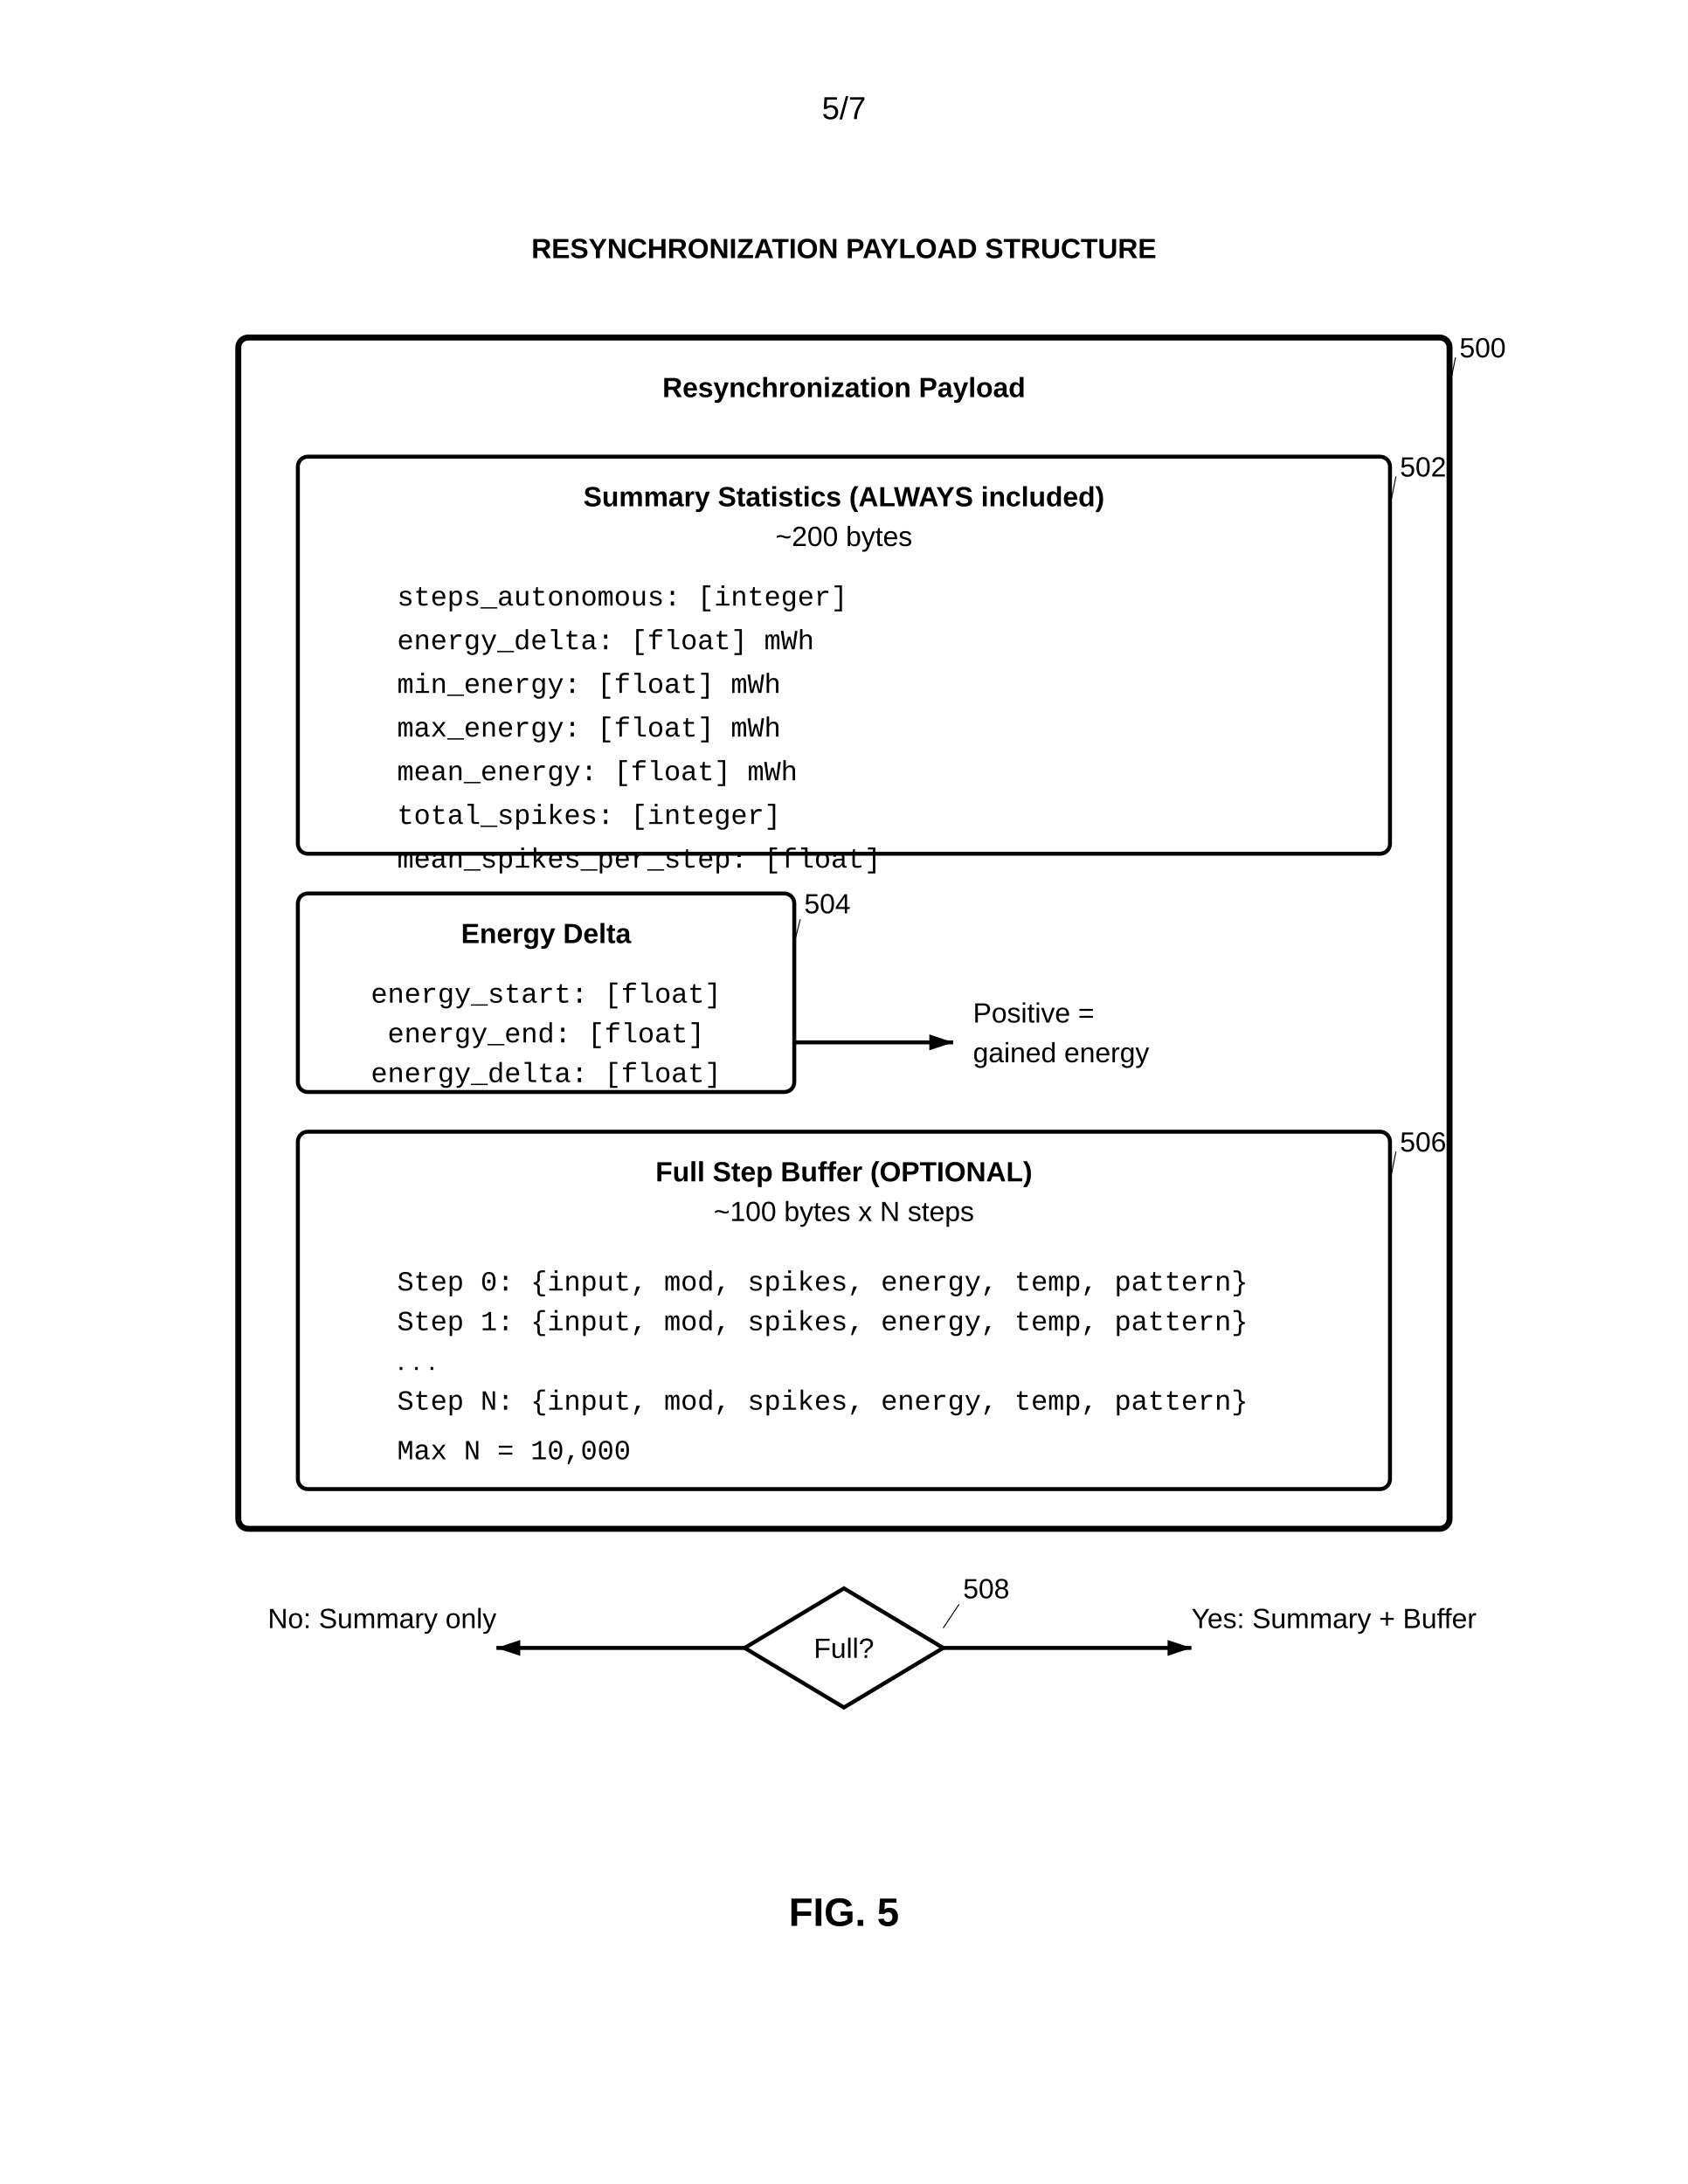
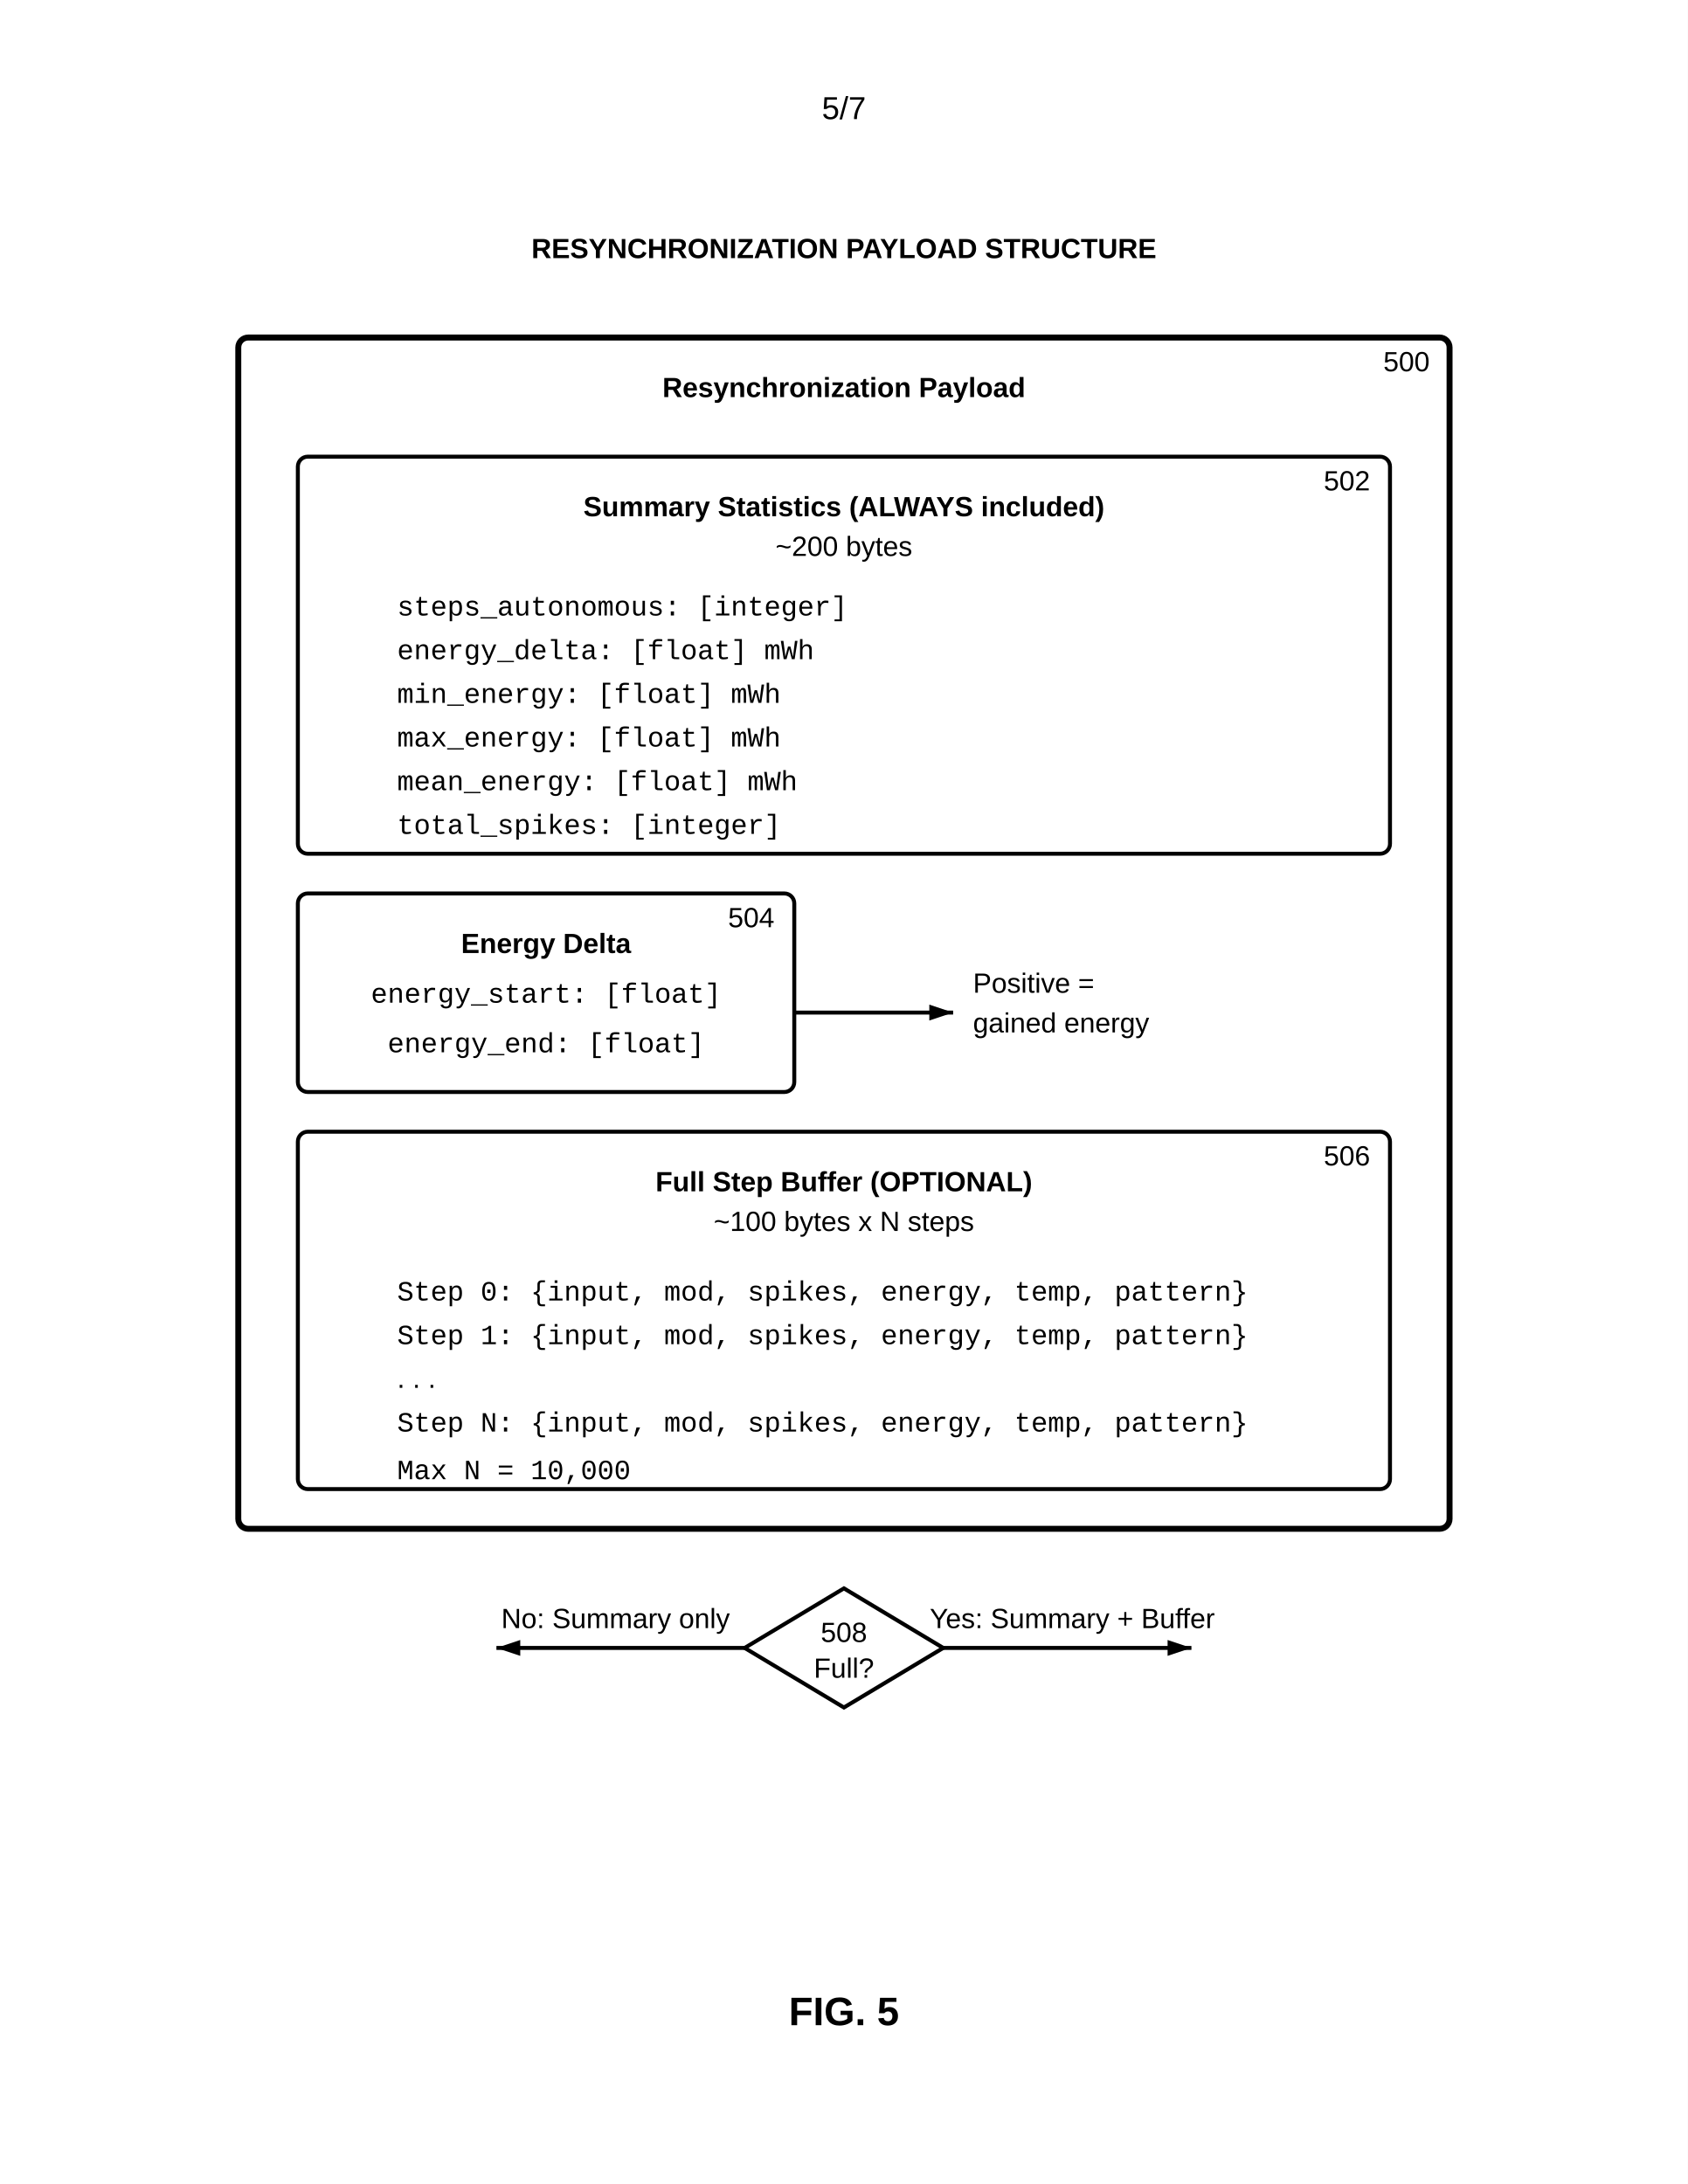
<svg xmlns="http://www.w3.org/2000/svg" width="8.5in" height="11in" viewBox="0 0 850 1100">
  <defs>
    <marker id="ah" markerWidth="6" markerHeight="4" refX="6" refY="2" orient="auto">
      <polygon points="0 0, 6 2, 0 4" fill="black" />
    </marker>
-     <pattern id="hatch" patternUnits="userSpaceOnUse" width="8" height="8" patternTransform="rotate(45)">
-       <line x1="0" y1="0" x2="0" y2="8" stroke="black" stroke-width="1" />
-     </pattern>
-     <pattern id="hatchLight" patternUnits="userSpaceOnUse" width="12" height="12" patternTransform="rotate(45)">
-       <line x1="0" y1="0" x2="0" y2="12" stroke="black" stroke-width="0.5" />
-     </pattern>
  </defs>
  <rect width="100%" height="100%" fill="white" />
  <text x="425" y="60" font-family="Arial, sans-serif" font-size="16" text-anchor="middle">5/7</text>
-   <g transform="translate(0, 50)">
-     <text x="425" y="80" font-family="Arial, sans-serif" font-size="14" font-weight="bold" text-anchor="middle">RESYNCHRONIZATION PAYLOAD STRUCTURE</text>
-     <rect x="120" y="120" width="610" height="600" rx="5" fill="none" stroke="black" stroke-width="3" />
-     <text x="425" y="150" font-family="Arial, sans-serif" font-size="14" font-weight="bold" text-anchor="middle">Resynchronization Payload</text>
-     <text x="735" y="130" font-family="Arial, sans-serif" font-size="14" text-anchor="start">500</text>
-     <line x1="733" y1="130" x2="730" y2="145" stroke="black" stroke-width="0.5" />
-     <rect x="150" y="180" width="550" height="200" rx="5" fill="none" stroke="black" stroke-width="2" />
-     <text x="425" y="205" font-family="Arial, sans-serif" font-size="14" font-weight="bold" text-anchor="middle">Summary Statistics (ALWAYS included)</text>
-     <text x="425" y="225" font-family="Arial, sans-serif" font-size="14" text-anchor="middle">~200 bytes</text>
-     <text x="200" y="255" font-family="Courier New, monospace" font-size="14" text-anchor="start">steps_autonomous: [integer]</text>
-     <text x="200" y="277" font-family="Courier New, monospace" font-size="14" text-anchor="start">energy_delta: [float] mWh</text>
-     <text x="200" y="299" font-family="Courier New, monospace" font-size="14" text-anchor="start">min_energy: [float] mWh</text>
-     <text x="200" y="321" font-family="Courier New, monospace" font-size="14" text-anchor="start">max_energy: [float] mWh</text>
-     <text x="200" y="343" font-family="Courier New, monospace" font-size="14" text-anchor="start">mean_energy: [float] mWh</text>
-     <text x="200" y="365" font-family="Courier New, monospace" font-size="14" text-anchor="start">total_spikes: [integer]</text>
-     <text x="200" y="387" font-family="Courier New, monospace" font-size="14" text-anchor="start">mean_spikes_per_step: [float]</text>
-     <text x="705" y="190" font-family="Arial, sans-serif" font-size="14" text-anchor="start">502</text>
-     <line x1="703" y1="190" x2="700" y2="205" stroke="black" stroke-width="0.5" />
-     <rect x="150" y="400" width="250" height="100" rx="5" fill="none" stroke="black" stroke-width="2" />
-     <text x="275" y="425" font-family="Arial, sans-serif" font-size="14" font-weight="bold" text-anchor="middle">Energy Delta</text>
-     <text x="275" y="455" font-family="Courier New, monospace" font-size="14" text-anchor="middle">energy_start: [float]</text>
-     <text x="275" y="475" font-family="Courier New, monospace" font-size="14" text-anchor="middle">energy_end: [float]</text>
-     <text x="275" y="495" font-family="Courier New, monospace" font-size="14" text-anchor="middle">energy_delta: [float]</text>
-     <text x="405" y="410" font-family="Arial, sans-serif" font-size="14" text-anchor="start">504</text>
-     <line x1="403" y1="413" x2="400" y2="425" stroke="black" stroke-width="0.5" />
-     <line x1="400" y1="475" x2="480" y2="475" stroke="black" stroke-width="2" marker-end="url(#ah)" />
-     <text x="490" y="465" font-family="Arial, sans-serif" font-size="14" text-anchor="start">Positive =</text>
-     <text x="490" y="485" font-family="Arial, sans-serif" font-size="14" text-anchor="start">gained energy</text>
-     <rect x="150" y="520" width="550" height="180" rx="5" fill="none" stroke="black" stroke-width="2" />
-     <text x="425" y="545" font-family="Arial, sans-serif" font-size="14" font-weight="bold" text-anchor="middle">Full Step Buffer (OPTIONAL)</text>
-     <text x="425" y="565" font-family="Arial, sans-serif" font-size="14" text-anchor="middle">~100 bytes x N steps</text>
-     <text x="200" y="600" font-family="Courier New, monospace" font-size="14" text-anchor="start">Step 0: {input, mod, spikes, energy, temp, pattern}</text>
-     <text x="200" y="620" font-family="Courier New, monospace" font-size="14" text-anchor="start">Step 1: {input, mod, spikes, energy, temp, pattern}</text>
-     <text x="200" y="640" font-family="Arial, sans-serif" font-size="14" text-anchor="start">. . .</text>
-     <text x="200" y="660" font-family="Courier New, monospace" font-size="14" text-anchor="start">Step N: {input, mod, spikes, energy, temp, pattern}</text>
-     <text x="200" y="685" font-family="Courier New, monospace" font-size="14" text-anchor="start">Max N = 10,000</text>
-     <text x="705" y="530" font-family="Arial, sans-serif" font-size="14" text-anchor="start">506</text>
-     <line x1="703" y1="530" x2="700" y2="545" stroke="black" stroke-width="0.5" />
-     <polygon points="425,750 475,780 425,810 375,780" fill="none" stroke="black" stroke-width="2" />
-     <text x="425" y="785" font-family="Arial, sans-serif" font-size="14" text-anchor="middle">Full?</text>
-     <text x="485" y="755" font-family="Arial, sans-serif" font-size="14" text-anchor="start">508</text>
-     <line x1="483" y1="758" x2="475" y2="770" stroke="black" stroke-width="0.5" />
-     <line x1="375" y1="780" x2="250" y2="780" stroke="black" stroke-width="2" marker-end="url(#ah)" />
-     <text x="250" y="770" font-family="Arial, sans-serif" font-size="14" text-anchor="end">No: Summary only</text>
-     <line x1="475" y1="780" x2="600" y2="780" stroke="black" stroke-width="2" marker-end="url(#ah)" />
-     <text x="600" y="770" font-family="Arial, sans-serif" font-size="14" text-anchor="start">Yes: Summary + Buffer</text>
-     <text x="425" y="920" font-family="Arial, sans-serif" font-size="20" font-weight="bold" text-anchor="middle">FIG. 5</text>
-   </g>
+   <text x="425" y="130" font-family="Arial, sans-serif" font-size="14" font-weight="bold" text-anchor="middle">RESYNCHRONIZATION PAYLOAD STRUCTURE</text>
+   <rect x="120" y="170" width="610" height="600" rx="5" fill="none" stroke="black" stroke-width="3" />
+   <text x="720" y="187" font-family="Arial, sans-serif" font-size="14" text-anchor="end">500</text>
+   <text x="425" y="200" font-family="Arial, sans-serif" font-size="14" font-weight="bold" text-anchor="middle">Resynchronization Payload</text>
+   <rect x="150" y="230" width="550" height="200" rx="5" fill="none" stroke="black" stroke-width="2" />
+   <text x="690" y="247" font-family="Arial, sans-serif" font-size="14" text-anchor="end">502</text>
+   <text x="425" y="260" font-family="Arial, sans-serif" font-size="14" font-weight="bold" text-anchor="middle">Summary Statistics (ALWAYS included)</text>
+   <text x="425" y="280" font-family="Arial, sans-serif" font-size="14" text-anchor="middle">~200 bytes</text>
+   <text x="200" y="310" font-family="Courier New, monospace" font-size="14" text-anchor="start">steps_autonomous: [integer]</text>
+   <text x="200" y="332" font-family="Courier New, monospace" font-size="14" text-anchor="start">energy_delta: [float] mWh</text>
+   <text x="200" y="354" font-family="Courier New, monospace" font-size="14" text-anchor="start">min_energy: [float] mWh</text>
+   <text x="200" y="376" font-family="Courier New, monospace" font-size="14" text-anchor="start">max_energy: [float] mWh</text>
+   <text x="200" y="398" font-family="Courier New, monospace" font-size="14" text-anchor="start">mean_energy: [float] mWh</text>
+   <text x="200" y="420" font-family="Courier New, monospace" font-size="14" text-anchor="start">total_spikes: [integer]</text>
+   <rect x="150" y="450" width="250" height="100" rx="5" fill="none" stroke="black" stroke-width="2" />
+   <text x="390" y="467" font-family="Arial, sans-serif" font-size="14" text-anchor="end">504</text>
+   <text x="275" y="480" font-family="Arial, sans-serif" font-size="14" font-weight="bold" text-anchor="middle">Energy Delta</text>
+   <text x="275" y="505" font-family="Courier New, monospace" font-size="14" text-anchor="middle">energy_start: [float]</text>
+   <text x="275" y="530" font-family="Courier New, monospace" font-size="14" text-anchor="middle">energy_end: [float]</text>
+   <line x1="400" y1="510" x2="480" y2="510" stroke="black" stroke-width="2" marker-end="url(#ah)" />
+   <text x="490" y="500" font-family="Arial, sans-serif" font-size="14" text-anchor="start">Positive =</text>
+   <text x="490" y="520" font-family="Arial, sans-serif" font-size="14" text-anchor="start">gained energy</text>
+   <rect x="150" y="570" width="550" height="180" rx="5" fill="none" stroke="black" stroke-width="2" />
+   <text x="690" y="587" font-family="Arial, sans-serif" font-size="14" text-anchor="end">506</text>
+   <text x="425" y="600" font-family="Arial, sans-serif" font-size="14" font-weight="bold" text-anchor="middle">Full Step Buffer (OPTIONAL)</text>
+   <text x="425" y="620" font-family="Arial, sans-serif" font-size="14" text-anchor="middle">~100 bytes x N steps</text>
+   <text x="200" y="655" font-family="Courier New, monospace" font-size="14" text-anchor="start">Step 0: {input, mod, spikes, energy, temp, pattern}</text>
+   <text x="200" y="677" font-family="Courier New, monospace" font-size="14" text-anchor="start">Step 1: {input, mod, spikes, energy, temp, pattern}</text>
+   <text x="200" y="699" font-family="Arial, sans-serif" font-size="14" text-anchor="start">. . .</text>
+   <text x="200" y="721" font-family="Courier New, monospace" font-size="14" text-anchor="start">Step N: {input, mod, spikes, energy, temp, pattern}</text>
+   <text x="200" y="745" font-family="Courier New, monospace" font-size="14" text-anchor="start">Max N = 10,000</text>
+   <polygon points="425,800 475,830 425,860 375,830" fill="none" stroke="black" stroke-width="2" />
+   <text x="425" y="827" font-family="Arial, sans-serif" font-size="14" text-anchor="middle">508</text>
+   <text x="425" y="845" font-family="Arial, sans-serif" font-size="14" text-anchor="middle">Full?</text>
+   <line x1="375" y1="830" x2="250" y2="830" stroke="black" stroke-width="2" marker-end="url(#ah)" />
+   <text x="310" y="820" font-family="Arial, sans-serif" font-size="14" text-anchor="middle">No: Summary only</text>
+   <line x1="475" y1="830" x2="600" y2="830" stroke="black" stroke-width="2" marker-end="url(#ah)" />
+   <text x="540" y="820" font-family="Arial, sans-serif" font-size="14" text-anchor="middle">Yes: Summary + Buffer</text>
+   <text x="425" y="1020" font-family="Arial, sans-serif" font-size="20" font-weight="bold" text-anchor="middle">FIG. 5</text>
</svg>
